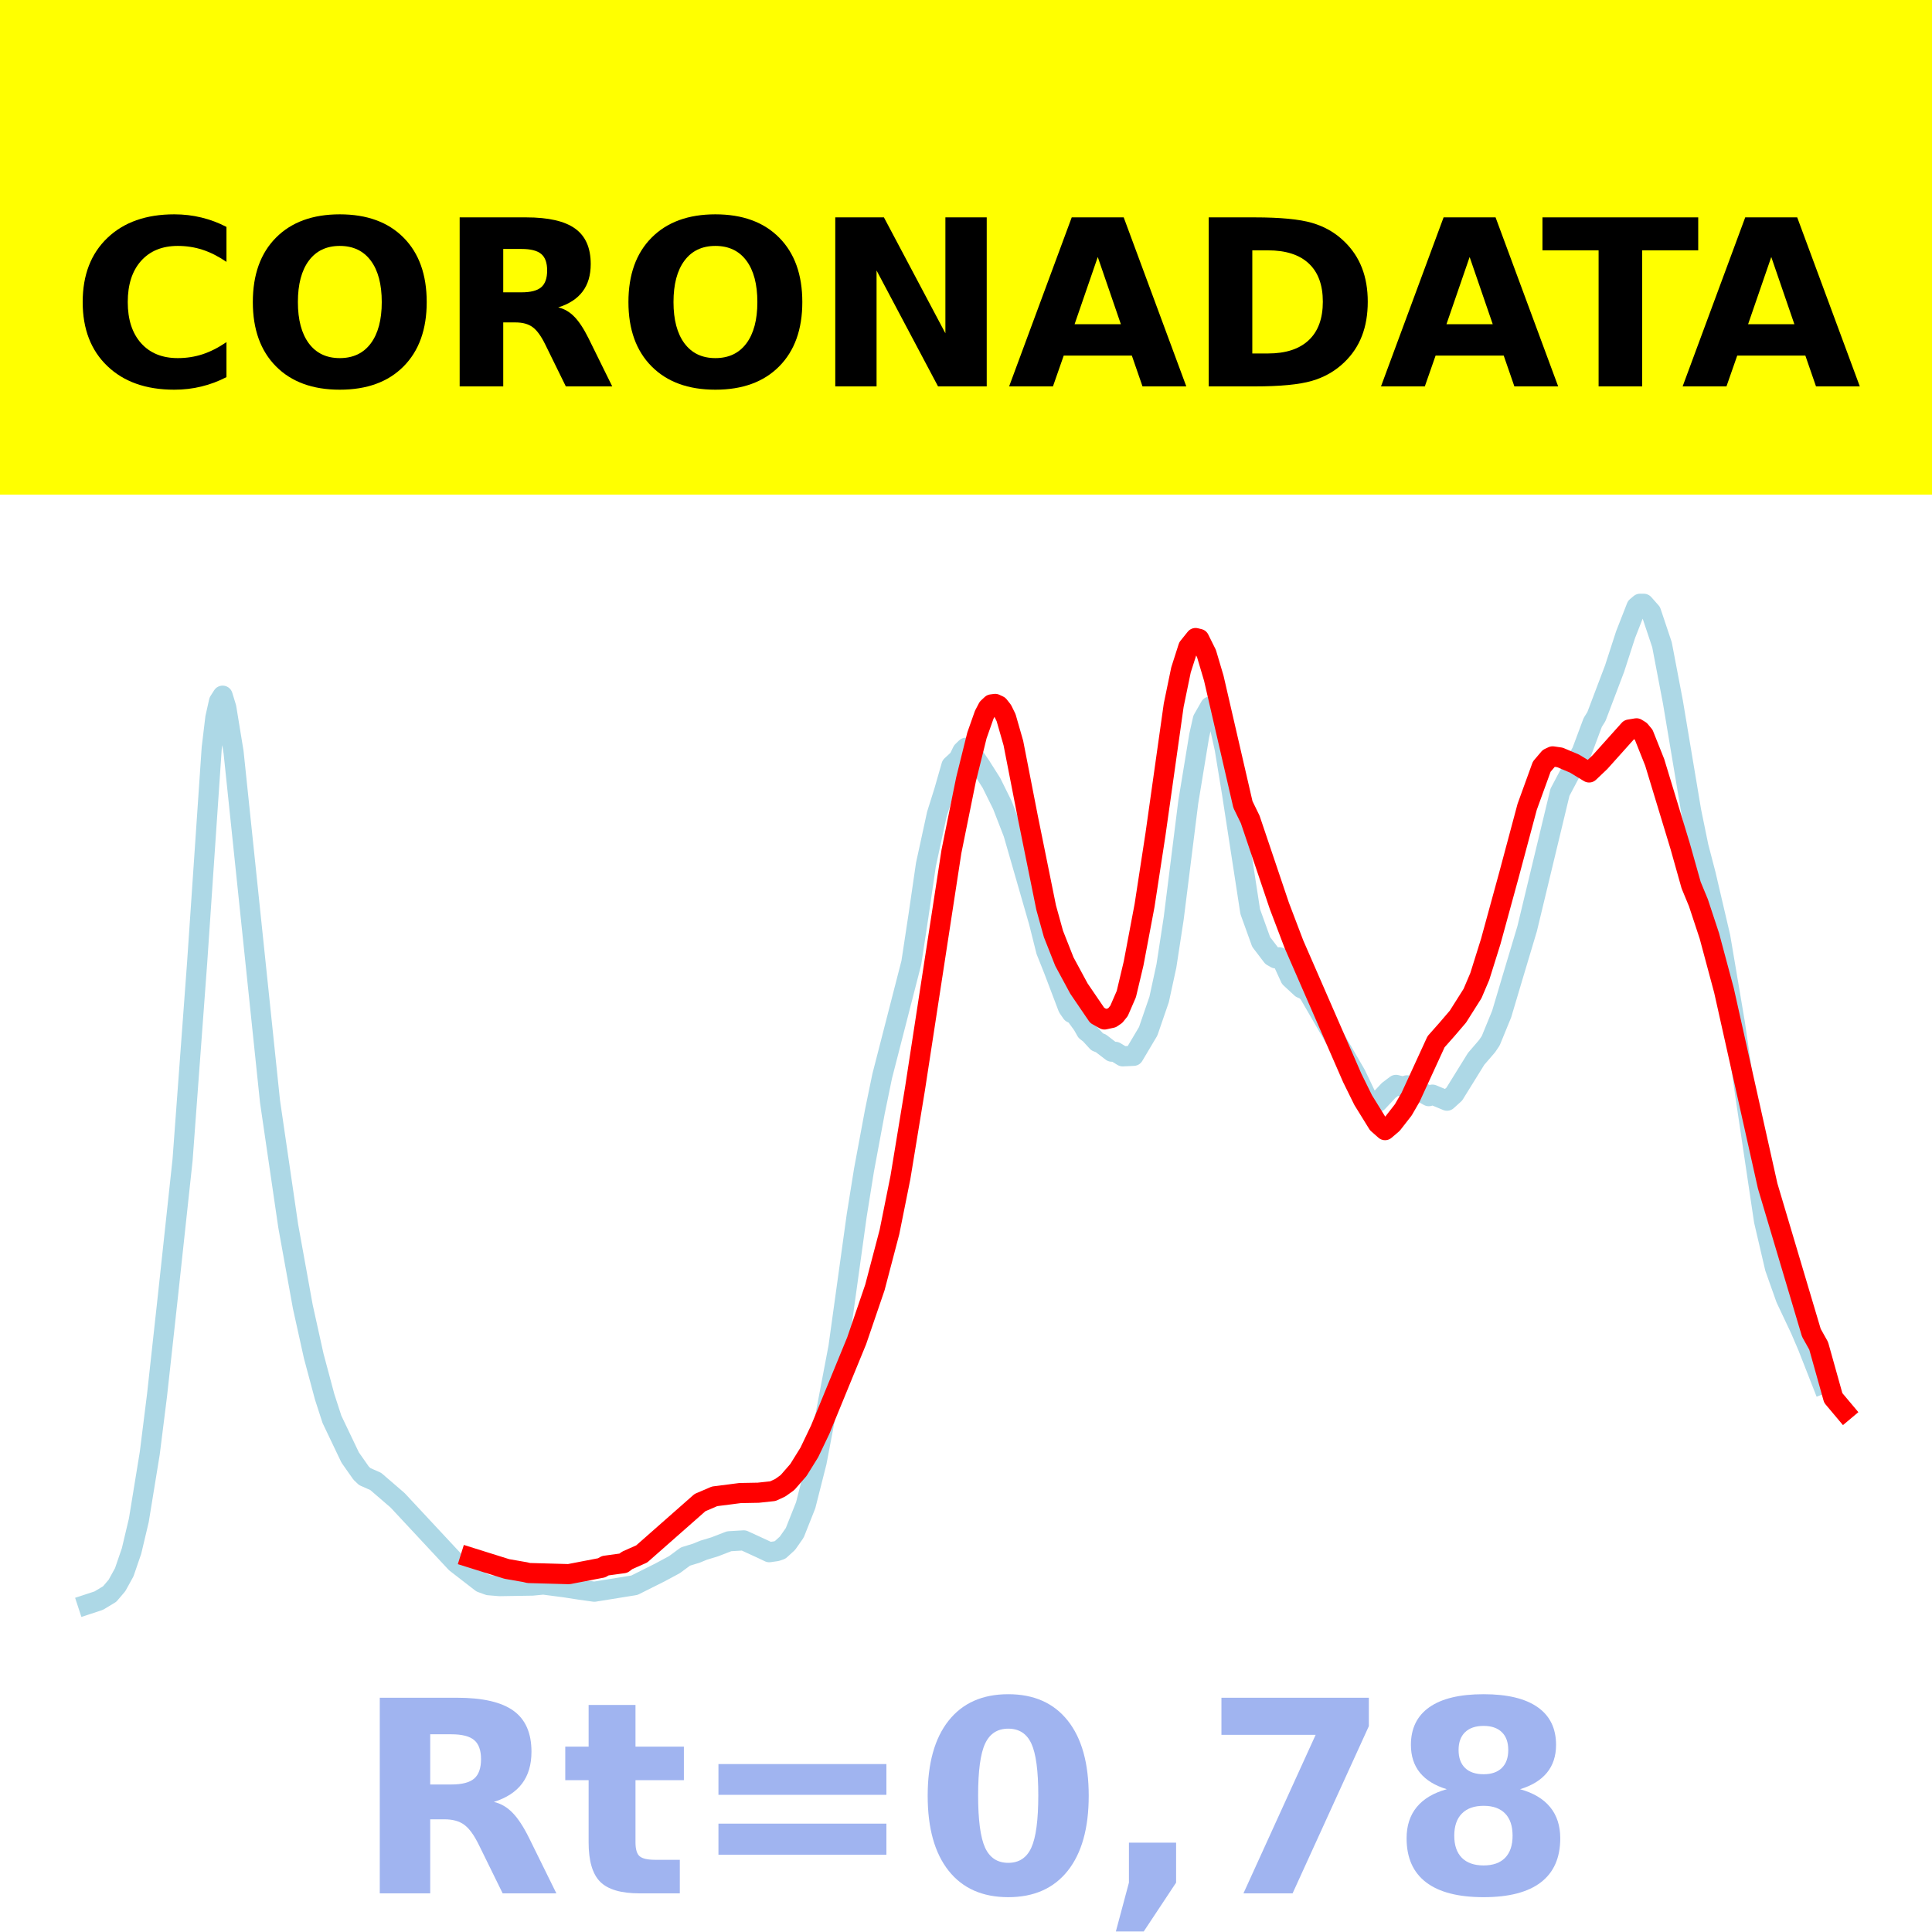
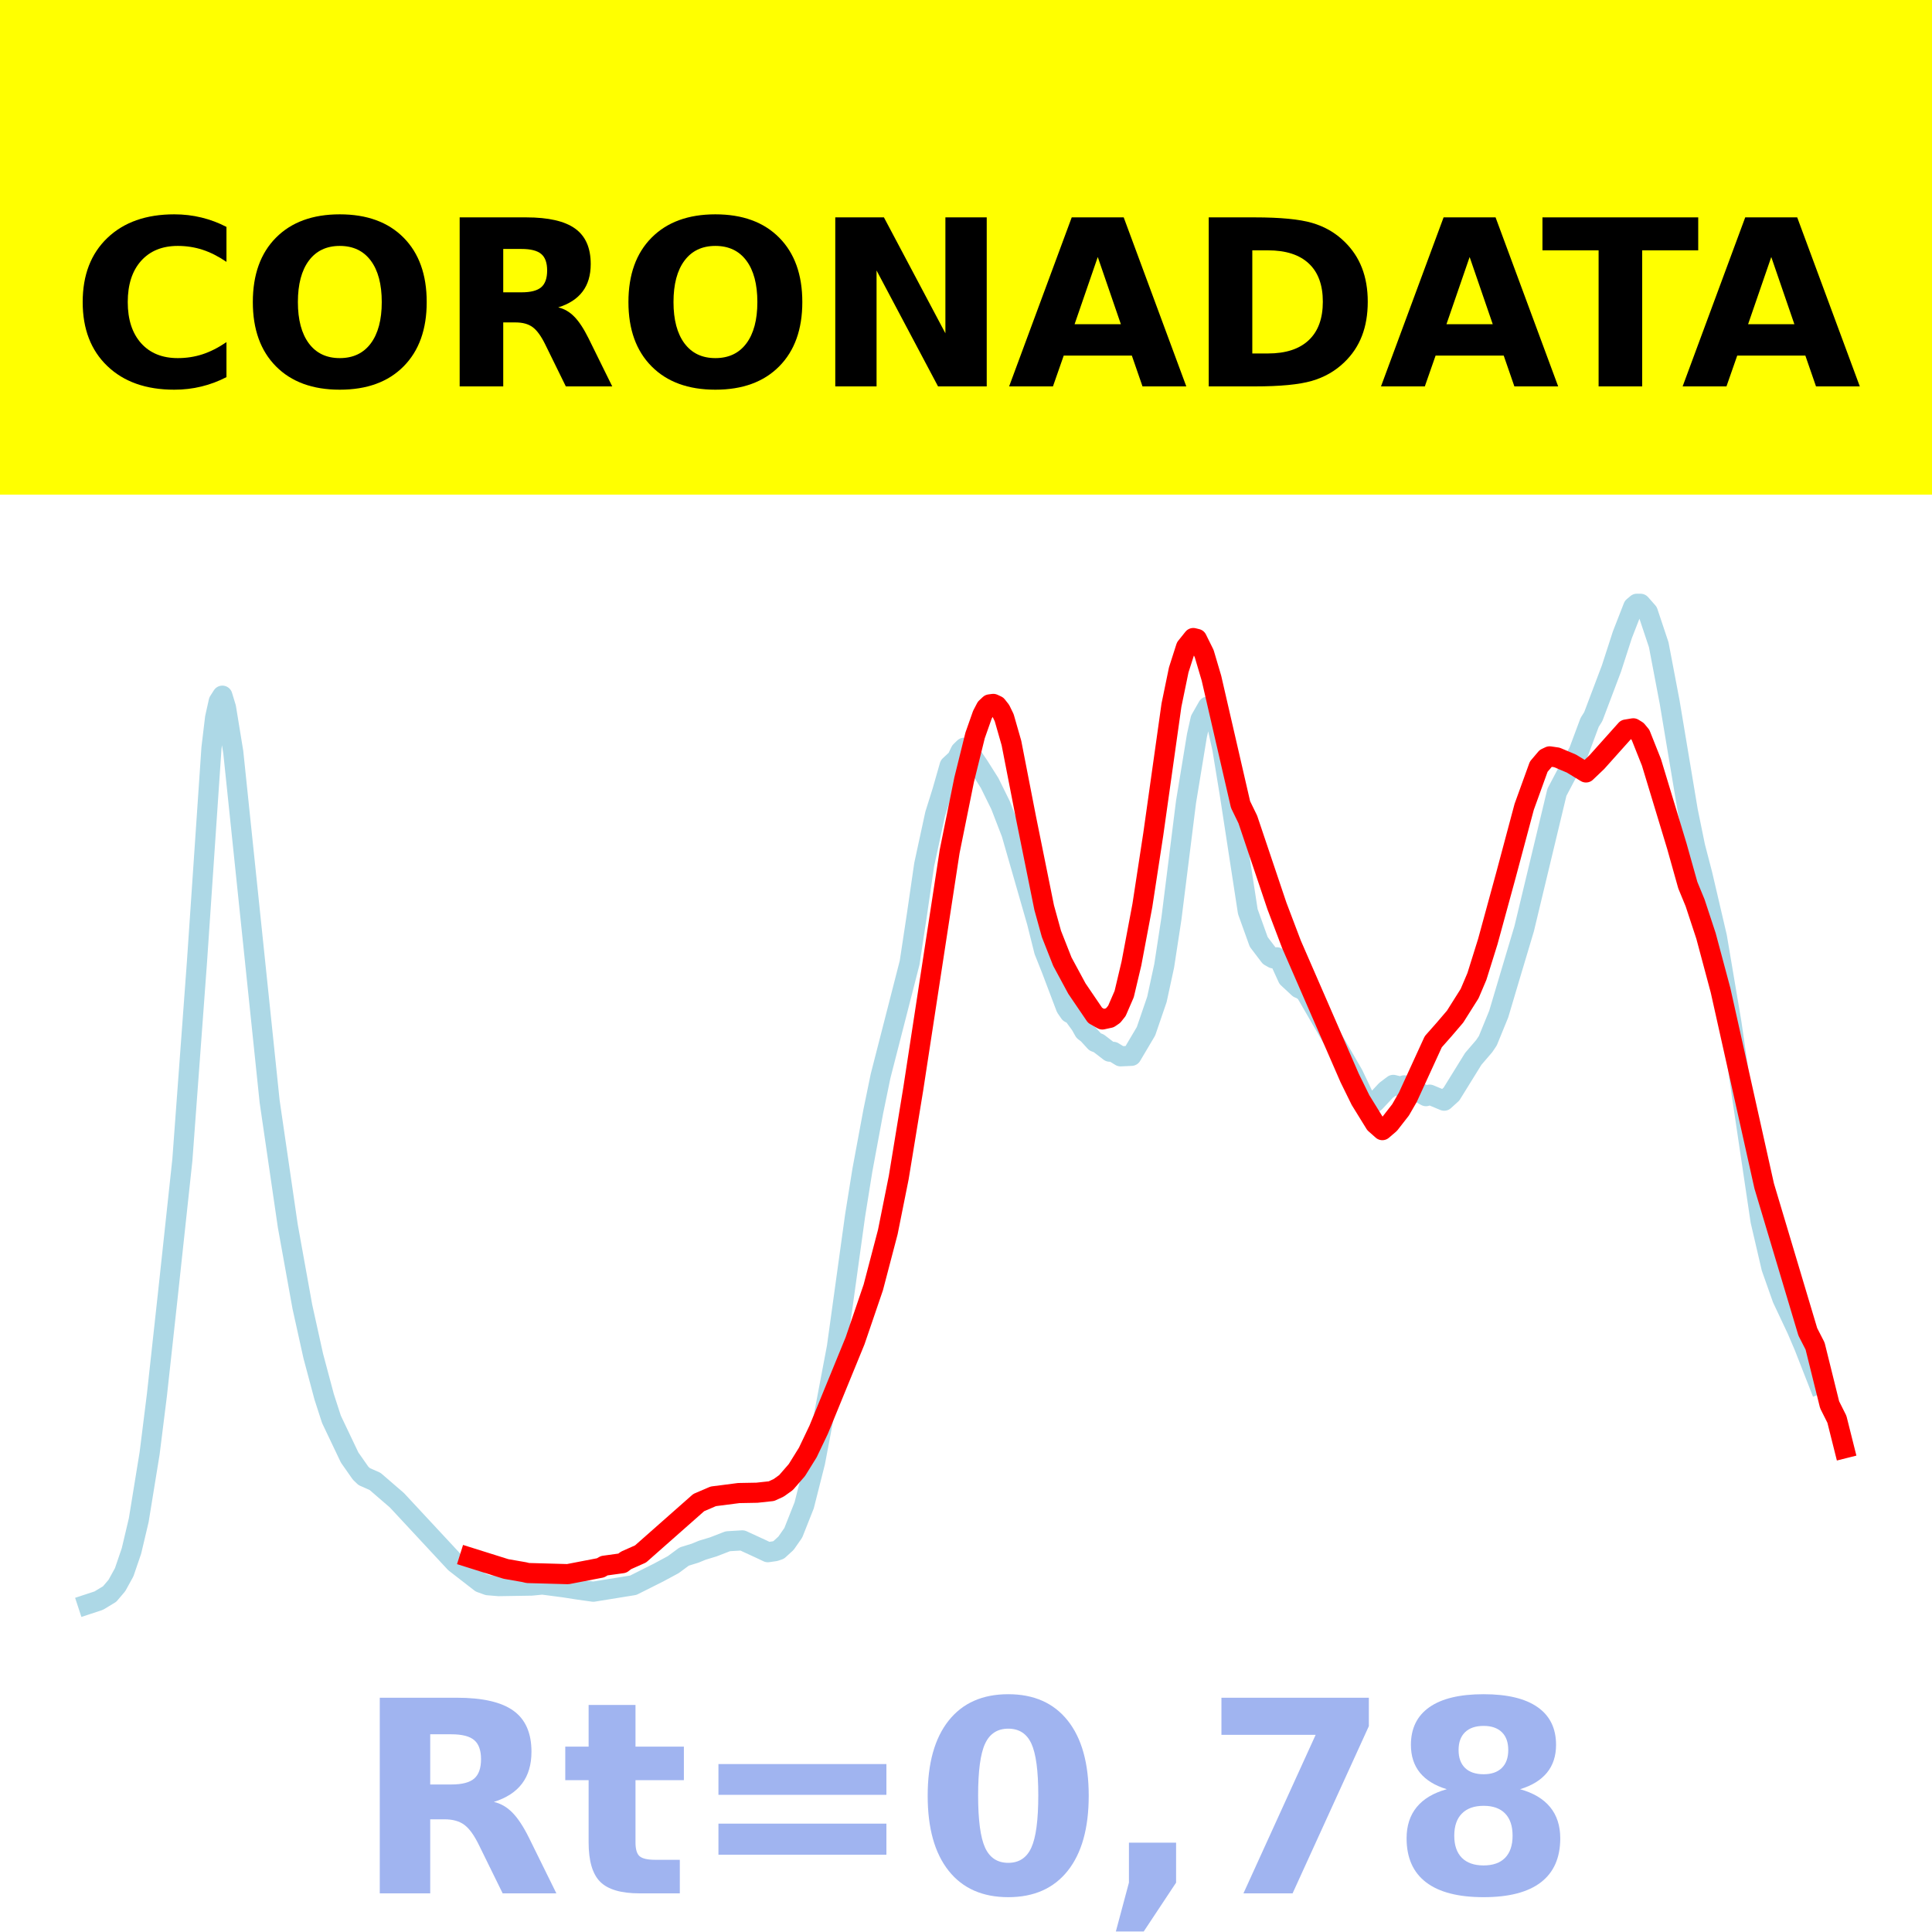
<svg xmlns="http://www.w3.org/2000/svg" xmlns:xlink="http://www.w3.org/1999/xlink" height="144pt" version="1.1" viewBox="0 0 144 144" width="144pt">
  <defs>
    <style type="text/css">*{stroke-linecap:butt;stroke-linejoin:round;}</style>
  </defs>
  <g id="figure_1">
    <g id="patch_1">
      <path d="M 0 144  L 144 144  L 144 0  L 0 0  z " style="fill:#ffffff;" />
    </g>
    <g id="axes_1">
      <g id="patch_2">
        <path d="M 0 144  L 144 144  L 144 0  L 0 0  z " style="fill:#ffffff;" />
      </g>
      <g id="line2d_1">
-         <path clip-path="url(#pa2cec35661)" d="M 6.545 119.57  L 7.36 119.302  L 8.175 118.81  L 8.718 118.172  L 9.261 117.186  L 9.805 115.599  L 10.348 113.308  L 11.163 108.31  L 11.706 103.975  L 12.521 96.545  L 13.607 86.46  L 14.693 71.759  L 15.78 55.756  L 16.051 53.494  L 16.323 52.277  L 16.594 51.852  L 16.866 52.742  L 17.409 56.062  L 20.125 82.094  L 21.483 91.384  L 22.57 97.395  L 23.384 101.073  L 24.199 104.116  L 24.742 105.79  L 26.1 108.635  L 26.915 109.796  L 27.187 110.057  L 28.002 110.417  L 29.631 111.82  L 33.977 116.484  L 35.878 117.955  L 36.421 118.152  L 37.236 118.22  L 39.68 118.181  L 40.495 118.102  L 42.124 118.315  L 43.211 118.484  L 44.297 118.636  L 47.285 118.154  L 49.186 117.202  L 50.272 116.618  L 51.087 116.016  L 51.902 115.765  L 52.445 115.542  L 53.26 115.296  L 54.346 114.876  L 55.433 114.811  L 56.791 115.435  L 57.334 115.692  L 57.877 115.614  L 58.149 115.52  L 58.692 115.025  L 59.235 114.248  L 60.05 112.195  L 60.865 108.98  L 62.494 100.405  L 63.852 90.61  L 64.395 87.222  L 65.21 82.843  L 65.753 80.208  L 67.926 71.751  L 68.469 68.174  L 69.012 64.445  L 69.827 60.694  L 70.37 58.964  L 70.914 57.067  L 71.457 56.562  L 71.728 55.997  L 72 55.732  L 72.272 55.889  L 73.086 57.077  L 73.901 58.365  L 74.716 60.014  L 75.531 62.117  L 77.432 68.717  L 77.975 70.88  L 78.518 72.241  L 79.605 75.103  L 79.876 75.495  L 80.148 75.632  L 80.691 76.377  L 80.963 76.858  L 81.234 77.065  L 81.777 77.658  L 82.049 77.761  L 82.864 78.386  L 83.135 78.398  L 83.679 78.733  L 84.493 78.695  L 85.58 76.864  L 86.395 74.492  L 86.938 71.989  L 87.481 68.45  L 88.567 59.78  L 89.382 54.827  L 89.654 53.612  L 90.197 52.662  L 90.469 52.83  L 90.74 53.363  L 91.283 55.813  L 91.826 59.124  L 93.184 67.943  L 93.999 70.205  L 94.814 71.276  L 95.086 71.43  L 95.357 71.351  L 95.629 71.708  L 96.172 72.894  L 96.987 73.65  L 97.258 73.764  L 97.53 74.004  L 101.061 80.092  L 101.876 81.801  L 102.419 82.202  L 102.69 82.14  L 103.505 81.271  L 104.048 80.861  L 104.591 80.994  L 104.863 80.895  L 105.135 80.936  L 106.493 81.702  L 106.764 81.588  L 107.851 82.039  L 108.394 81.548  L 110.023 78.92  L 110.838 77.974  L 111.11 77.572  L 111.925 75.583  L 112.739 72.848  L 113.826 69.216  L 116.27 59.053  L 117.356 56.999  L 117.9 56.026  L 118.714 53.845  L 118.986 53.412  L 120.344 49.829  L 121.159 47.312  L 121.974 45.227  L 122.245 45  L 122.517 45.003  L 123.06 45.618  L 123.875 48.055  L 124.69 52.328  L 126.048 60.445  L 126.591 63.095  L 127.134 65.179  L 128.22 69.828  L 129.307 76.255  L 130.121 81.875  L 131.479 90.995  L 132.294 94.491  L 133.109 96.792  L 134.195 99.094  L 134.739 100.364  L 135.825 103.133  L 135.825 103.133  " style="fill:none;stroke:#add8e6;stroke-linecap:square;stroke-width:1.5;" />
+         <path clip-path="url(#p0d32341695)" d="M 6.545 119.57  L 7.359 119.302  L 8.172 118.81  L 8.714 118.172  L 9.256 117.186  L 9.798 115.599  L 10.34 113.308  L 11.153 108.31  L 11.695 103.975  L 12.508 96.545  L 13.592 86.46  L 14.676 71.759  L 15.761 55.756  L 16.032 53.494  L 16.303 52.277  L 16.574 51.852  L 16.845 52.742  L 17.387 56.062  L 20.097 82.094  L 21.452 91.384  L 22.536 97.395  L 23.35 101.073  L 24.163 104.116  L 24.705 105.79  L 26.06 108.635  L 26.873 109.796  L 27.144 110.057  L 27.957 110.417  L 29.583 111.82  L 33.92 116.484  L 35.817 117.955  L 36.359 118.152  L 37.172 118.22  L 39.612 118.181  L 40.425 118.102  L 42.051 118.315  L 43.135 118.484  L 44.219 118.636  L 47.2 118.154  L 49.098 117.202  L 50.182 116.618  L 50.995 116.016  L 51.808 115.765  L 52.35 115.542  L 53.163 115.296  L 54.247 114.876  L 55.331 114.811  L 56.687 115.435  L 57.229 115.692  L 57.771 115.614  L 58.042 115.52  L 58.584 115.025  L 59.126 114.248  L 59.939 112.195  L 60.752 108.98  L 62.378 100.405  L 63.733 90.61  L 64.276 87.222  L 65.089 82.843  L 65.631 80.208  L 67.799 71.751  L 68.341 68.174  L 68.883 64.445  L 69.696 60.694  L 70.238 58.964  L 70.78 57.067  L 71.322 56.562  L 71.593 55.997  L 71.864 55.732  L 72.136 55.889  L 72.949 57.077  L 73.762 58.365  L 74.575 60.014  L 75.388 62.117  L 77.285 68.717  L 77.827 70.88  L 78.369 72.241  L 79.453 75.103  L 79.724 75.495  L 79.995 75.632  L 80.538 76.377  L 80.809 76.858  L 81.08 77.065  L 81.622 77.658  L 81.893 77.761  L 82.706 78.386  L 82.977 78.398  L 83.519 78.733  L 84.332 78.695  L 85.416 76.864  L 86.229 74.492  L 86.771 71.989  L 87.313 68.45  L 88.398 59.78  L 89.211 54.827  L 89.482 53.612  L 90.024 52.662  L 90.295 52.83  L 90.566 53.363  L 91.108 55.813  L 91.65 59.124  L 93.005 67.943  L 93.818 70.205  L 94.631 71.276  L 94.902 71.43  L 95.173 71.351  L 95.444 71.708  L 95.986 72.894  L 96.8 73.65  L 97.071 73.764  L 97.342 74.004  L 100.865 80.092  L 101.678 81.801  L 102.22 82.202  L 102.491 82.14  L 103.304 81.271  L 103.846 80.861  L 104.388 80.994  L 104.66 80.895  L 104.931 80.936  L 106.286 81.702  L 106.557 81.588  L 107.641 82.039  L 108.183 81.548  L 109.809 78.92  L 110.622 77.974  L 110.893 77.572  L 111.706 75.583  L 112.519 72.848  L 113.604 69.216  L 116.043 59.053  L 117.127 56.999  L 117.669 56.026  L 118.482 53.845  L 118.753 53.412  L 120.108 49.829  L 120.922 47.312  L 121.735 45.227  L 122.006 45  L 122.277 45.003  L 122.819 45.618  L 123.632 48.055  L 124.445 52.328  L 125.8 60.445  L 126.342 63.095  L 126.884 65.179  L 127.968 69.828  L 129.053 76.255  L 129.866 81.875  L 131.221 90.995  L 132.034 94.491  L 132.847 96.792  L 133.931 99.094  L 134.473 100.364  L 135.557 103.133  L 135.557 103.133  " style="fill:none;stroke:#add8e6;stroke-linecap:square;stroke-width:1.5;" />
      </g>
      <g id="line2d_2">
-         <path clip-path="url(#pa2cec35661)" d="M 35.063 116.091  L 37.779 116.942  L 39.137 117.178  L 39.409 117.244  L 42.396 117.327  L 44.84 116.857  L 45.112 116.699  L 46.47 116.511  L 46.742 116.304  L 47.828 115.822  L 52.174 111.994  L 53.26 111.528  L 55.161 111.284  L 56.519 111.259  L 57.605 111.142  L 58.149 110.892  L 58.692 110.503  L 59.507 109.568  L 60.321 108.258  L 61.136 106.554  L 63.852 99.933  L 65.21 95.958  L 66.296 91.825  L 67.111 87.769  L 68.198 81.156  L 70.914 63.468  L 72 58.105  L 72.815 54.815  L 73.358 53.276  L 73.63 52.757  L 73.901 52.502  L 74.173 52.465  L 74.444 52.591  L 74.716 52.935  L 74.988 53.491  L 75.531 55.383  L 76.617 60.947  L 77.975 67.65  L 78.518 69.61  L 79.333 71.674  L 80.419 73.684  L 81.777 75.677  L 82.321 75.984  L 82.864 75.867  L 83.135 75.682  L 83.407 75.343  L 83.95 74.093  L 84.493 71.807  L 85.308 67.492  L 86.123 62.181  L 87.481 52.56  L 88.024 49.933  L 88.567 48.234  L 89.111 47.556  L 89.382 47.622  L 89.925 48.716  L 90.469 50.549  L 92.641 59.964  L 93.184 61.079  L 95.357 67.522  L 96.444 70.379  L 100.789 80.343  L 101.604 81.997  L 102.69 83.753  L 103.233 84.233  L 103.777 83.77  L 104.591 82.726  L 105.135 81.785  L 107.036 77.645  L 107.851 76.725  L 108.665 75.774  L 109.752 74.055  L 110.295 72.779  L 111.11 70.177  L 112.468 65.215  L 113.826 60.138  L 114.912 57.143  L 115.455 56.503  L 115.727 56.375  L 116.27 56.455  L 117.356 56.914  L 118.443 57.574  L 119.258 56.8  L 121.43 54.376  L 121.974 54.285  L 122.245 54.451  L 122.517 54.779  L 123.332 56.821  L 125.233 63.08  L 126.048 65.976  L 126.591 67.29  L 127.406 69.758  L 128.492 73.808  L 131.751 88.395  L 135.01 99.34  L 135.553 100.311  L 136.64 104.193  L 137.455 105.163  L 137.455 105.163  " style="fill:none;stroke:#ff0000;stroke-linecap:square;stroke-width:1.5;" />
+         <path clip-path="url(#p0d32341695)" d="M 35.004 116.091  L 37.714 116.942  L 39.069 117.178  L 39.34 117.244  L 42.322 117.327  L 44.761 116.857  L 45.032 116.699  L 46.387 116.511  L 46.658 116.304  L 47.743 115.822  L 52.079 111.994  L 53.163 111.528  L 55.06 111.284  L 56.416 111.259  L 57.5 111.142  L 58.042 110.892  L 58.584 110.503  L 59.397 109.568  L 60.21 108.258  L 61.023 106.554  L 63.733 99.933  L 65.089 95.958  L 66.173 91.825  L 66.986 87.769  L 68.07 81.156  L 70.78 63.468  L 71.864 58.105  L 72.678 54.815  L 73.22 53.276  L 73.491 52.757  L 73.762 52.502  L 74.033 52.465  L 74.304 52.591  L 74.575 52.935  L 74.846 53.491  L 75.388 55.383  L 76.472 60.947  L 77.827 67.65  L 78.369 69.61  L 79.182 71.674  L 80.267 73.684  L 81.622 75.677  L 82.164 75.984  L 82.706 75.867  L 82.977 75.682  L 83.248 75.343  L 83.79 74.093  L 84.332 71.807  L 85.145 67.492  L 85.958 62.181  L 87.313 52.56  L 87.855 49.933  L 88.398 48.234  L 88.94 47.556  L 89.211 47.622  L 89.753 48.716  L 90.295 50.549  L 92.463 59.964  L 93.005 61.079  L 95.173 67.522  L 96.257 70.379  L 100.594 80.343  L 101.407 81.997  L 102.491 83.753  L 103.033 84.233  L 103.575 83.77  L 104.388 82.726  L 104.931 81.785  L 106.828 77.645  L 107.641 76.725  L 108.454 75.774  L 109.538 74.055  L 110.08 72.779  L 110.893 70.177  L 112.248 65.215  L 113.604 60.138  L 114.688 57.143  L 115.23 56.503  L 115.501 56.375  L 116.043 56.455  L 117.127 56.914  L 118.211 57.574  L 119.024 56.8  L 121.193 54.376  L 121.735 54.285  L 122.006 54.451  L 122.277 54.779  L 123.09 56.821  L 124.987 63.08  L 125.8 65.976  L 126.342 67.29  L 127.155 69.758  L 128.239 73.808  L 131.492 88.395  L 134.744 99.27  L 135.286 100.328  L 136.37 104.704  L 136.912 105.785  L 137.455 107.948  L 137.455 107.948  " style="fill:none;stroke:#ff0000;stroke-linecap:square;stroke-width:1.5;" />
      </g>
      <g id="patch_3">
        <path d="M 0 144  L 0 -0  " style="fill:none;stroke:#ffffff;stroke-linecap:square;stroke-linejoin:miter;stroke-width:0.8;" />
      </g>
      <g id="patch_4">
        <path d="M 144 144  L 144 -0  " style="fill:none;stroke:#ffffff;stroke-linecap:square;stroke-linejoin:miter;stroke-width:0.8;" />
      </g>
      <g id="patch_5">
-         <path d="M 0 144  L 144 144  " style="fill:none;stroke:#ffffff;stroke-linecap:square;stroke-linejoin:miter;stroke-width:0.8;" />
+         <path d="M -0 144  L 144 144  " style="fill:none;stroke:#ffffff;stroke-linecap:square;stroke-linejoin:miter;stroke-width:0.8;" />
      </g>
      <g id="patch_6">
-         <path d="M 0 0  L 144 0  " style="fill:none;stroke:#ffffff;stroke-linecap:square;stroke-linejoin:miter;stroke-width:0.8;" />
+         <path d="M -0 0  L 144 0  " style="fill:none;stroke:#ffffff;stroke-linecap:square;stroke-linejoin:miter;stroke-width:0.8;" />
      </g>
    </g>
    <g id="text_1">
      <g id="patch_7">
        <path d="M -64.848 36.368  L 208.848 36.368  L 208.848 -7.654  L -64.848 -7.654  z " style="fill:#ffff00;stroke:#ffff00;stroke-linejoin:miter;" />
      </g>
      <g transform="translate(72 9.45018)scale(0.1728 -0.1728)" />
      <g transform="translate(-60.87375 28.8)scale(0.1728 -0.1728)">
        <defs>
          <path id="DejaVuSans-Bold-32" />
          <path d="M 67 4  Q 61.812 1.312 56.203 -0.047  Q 50.594 -1.422 44.484 -1.422  Q 26.266 -1.422 15.625 8.766  Q 4.984 18.953 4.984 36.375  Q 4.984 53.859 15.625 64.031  Q 26.266 74.219 44.484 74.219  Q 50.594 74.219 56.203 72.844  Q 61.812 71.484 67 68.797  L 67 53.719  Q 61.766 57.281 56.688 58.938  Q 51.609 60.594 46 60.594  Q 35.938 60.594 30.172 54.141  Q 24.422 47.703 24.422 36.375  Q 24.422 25.094 30.172 18.641  Q 35.938 12.203 46 12.203  Q 51.609 12.203 56.688 13.859  Q 61.766 15.531 67 19.094  z " id="DejaVuSans-Bold-67" />
          <path d="M 42.484 60.594  Q 33.891 60.594 29.156 54.25  Q 24.422 47.906 24.422 36.375  Q 24.422 24.906 29.156 18.547  Q 33.891 12.203 42.484 12.203  Q 51.125 12.203 55.859 18.547  Q 60.594 24.906 60.594 36.375  Q 60.594 47.906 55.859 54.25  Q 51.125 60.594 42.484 60.594  z M 42.484 74.219  Q 60.062 74.219 70.016 64.156  Q 79.984 54.109 79.984 36.375  Q 79.984 18.703 70.016 8.641  Q 60.062 -1.422 42.484 -1.422  Q 24.953 -1.422 14.969 8.641  Q 4.984 18.703 4.984 36.375  Q 4.984 54.109 14.969 64.156  Q 24.953 74.219 42.484 74.219  z " id="DejaVuSans-Bold-79" />
          <path d="M 35.891 40.578  Q 41.797 40.578 44.359 42.766  Q 46.922 44.969 46.922 50  Q 46.922 54.984 44.359 57.125  Q 41.797 59.281 35.891 59.281  L 27.984 59.281  L 27.984 40.578  z M 27.984 27.594  L 27.984 0  L 9.188 0  L 9.188 72.906  L 37.891 72.906  Q 52.297 72.906 59 68.062  Q 65.719 63.234 65.719 52.781  Q 65.719 45.562 62.219 40.922  Q 58.734 36.281 51.703 34.078  Q 55.562 33.203 58.609 30.094  Q 61.672 27 64.797 20.703  L 75 0  L 54.984 0  L 46.094 18.109  Q 43.406 23.578 40.641 25.578  Q 37.891 27.594 33.297 27.594  z " id="DejaVuSans-Bold-82" />
          <path d="M 9.188 72.906  L 30.172 72.906  L 56.688 22.906  L 56.688 72.906  L 74.516 72.906  L 74.516 0  L 53.516 0  L 27 50  L 27 0  L 9.188 0  z " id="DejaVuSans-Bold-78" />
          <path d="M 53.422 13.281  L 24.031 13.281  L 19.391 0  L 0.484 0  L 27.484 72.906  L 49.906 72.906  L 76.906 0  L 58.016 0  z M 28.719 26.812  L 48.688 26.812  L 38.719 55.812  z " id="DejaVuSans-Bold-65" />
          <path d="M 27.984 58.688  L 27.984 14.203  L 34.719 14.203  Q 46.234 14.203 52.312 19.922  Q 58.406 25.641 58.406 36.531  Q 58.406 47.359 52.344 53.016  Q 46.297 58.688 34.719 58.688  z M 9.188 72.906  L 29 72.906  Q 45.609 72.906 53.734 70.531  Q 61.859 68.172 67.672 62.5  Q 72.797 57.562 75.281 51.109  Q 77.781 44.672 77.781 36.531  Q 77.781 28.266 75.281 21.797  Q 72.797 15.328 67.672 10.406  Q 61.812 4.734 53.609 2.359  Q 45.406 0 29 0  L 9.188 0  z " id="DejaVuSans-Bold-68" />
          <path d="M 0.484 72.906  L 67.672 72.906  L 67.672 58.688  L 43.5 58.688  L 43.5 0  L 24.703 0  L 24.703 58.688  L 0.484 58.688  z " id="DejaVuSans-Bold-84" />
        </defs>
        <use xlink:href="#DejaVuSans-Bold-32" />
        <use x="34.814" xlink:href="#DejaVuSans-Bold-32" />
        <use x="69.629" xlink:href="#DejaVuSans-Bold-32" />
        <use x="104.443" xlink:href="#DejaVuSans-Bold-32" />
        <use x="139.258" xlink:href="#DejaVuSans-Bold-32" />
        <use x="174.072" xlink:href="#DejaVuSans-Bold-32" />
        <use x="208.887" xlink:href="#DejaVuSans-Bold-32" />
        <use x="243.701" xlink:href="#DejaVuSans-Bold-32" />
        <use x="278.516" xlink:href="#DejaVuSans-Bold-32" />
        <use x="313.33" xlink:href="#DejaVuSans-Bold-32" />
        <use x="348.145" xlink:href="#DejaVuSans-Bold-32" />
        <use x="382.959" xlink:href="#DejaVuSans-Bold-67" />
        <use x="456.348" xlink:href="#DejaVuSans-Bold-79" />
        <use x="541.357" xlink:href="#DejaVuSans-Bold-82" />
        <use x="618.359" xlink:href="#DejaVuSans-Bold-79" />
        <use x="703.369" xlink:href="#DejaVuSans-Bold-78" />
        <use x="787.061" xlink:href="#DejaVuSans-Bold-65" />
        <use x="864.453" xlink:href="#DejaVuSans-Bold-68" />
        <use x="947.461" xlink:href="#DejaVuSans-Bold-65" />
        <use x="1017.104" xlink:href="#DejaVuSans-Bold-84" />
        <use x="1077.566" xlink:href="#DejaVuSans-Bold-65" />
        <use x="1154.959" xlink:href="#DejaVuSans-Bold-32" />
        <use x="1189.773" xlink:href="#DejaVuSans-Bold-32" />
        <use x="1224.588" xlink:href="#DejaVuSans-Bold-32" />
        <use x="1259.402" xlink:href="#DejaVuSans-Bold-32" />
        <use x="1294.217" xlink:href="#DejaVuSans-Bold-32" />
        <use x="1329.031" xlink:href="#DejaVuSans-Bold-32" />
        <use x="1363.846" xlink:href="#DejaVuSans-Bold-32" />
        <use x="1398.66" xlink:href="#DejaVuSans-Bold-32" />
        <use x="1433.475" xlink:href="#DejaVuSans-Bold-32" />
        <use x="1468.289" xlink:href="#DejaVuSans-Bold-32" />
        <use x="1503.104" xlink:href="#DejaVuSans-Bold-32" />
      </g>
    </g>
    <g id="text_2">
      <g style="fill:#4169e1;opacity:0.5;" transform="translate(26.46875 141.12)scale(0.2 -0.2)">
        <defs>
          <path d="M 27.484 70.219  L 27.484 54.688  L 45.516 54.688  L 45.516 42.188  L 27.484 42.188  L 27.484 19  Q 27.484 15.188 29 13.844  Q 30.516 12.5 35.016 12.5  L 44 12.5  L 44 0  L 29 0  Q 18.656 0 14.328 4.312  Q 10.016 8.641 10.016 19  L 10.016 42.188  L 1.312 42.188  L 1.312 54.688  L 10.016 54.688  L 10.016 70.219  z " id="DejaVuSans-Bold-116" />
          <path d="M 10.594 48.188  L 73.188 48.188  L 73.188 36.719  L 10.594 36.719  z M 10.594 25.984  L 73.188 25.984  L 73.188 14.406  L 10.594 14.406  z " id="DejaVuSans-Bold-61" />
          <path d="M 46 36.531  Q 46 50.203 43.438 55.781  Q 40.875 61.375 34.812 61.375  Q 28.766 61.375 26.172 55.781  Q 23.578 50.203 23.578 36.531  Q 23.578 22.703 26.172 17.031  Q 28.766 11.375 34.812 11.375  Q 40.828 11.375 43.406 17.031  Q 46 22.703 46 36.531  z M 64.797 36.375  Q 64.797 18.266 56.984 8.422  Q 49.172 -1.422 34.812 -1.422  Q 20.406 -1.422 12.594 8.422  Q 4.781 18.266 4.781 36.375  Q 4.781 54.547 12.594 64.375  Q 20.406 74.219 34.812 74.219  Q 49.172 74.219 56.984 64.375  Q 64.797 54.547 64.797 36.375  z " id="DejaVuSans-Bold-48" />
          <path d="M 10.203 18.891  L 27.781 18.891  L 27.781 4  L 15.719 -14.203  L 5.328 -14.203  L 10.203 4  z " id="DejaVuSans-Bold-44" />
          <path d="M 6.688 72.906  L 61.625 72.906  L 61.625 62.312  L 33.203 0  L 14.891 0  L 41.797 59.078  L 6.688 59.078  z " id="DejaVuSans-Bold-55" />
          <path d="M 34.812 32.625  Q 29.547 32.625 26.703 29.734  Q 23.875 26.859 23.875 21.484  Q 23.875 16.109 26.703 13.25  Q 29.547 10.406 34.812 10.406  Q 40.047 10.406 42.828 13.25  Q 45.609 16.109 45.609 21.484  Q 45.609 26.906 42.828 29.766  Q 40.047 32.625 34.812 32.625  z M 21.094 38.812  Q 14.453 40.828 11.078 44.969  Q 7.719 49.125 7.719 55.328  Q 7.719 64.547 14.594 69.375  Q 21.484 74.219 34.812 74.219  Q 48.047 74.219 54.922 69.406  Q 61.812 64.594 61.812 55.328  Q 61.812 49.125 58.422 44.969  Q 55.031 40.828 48.391 38.812  Q 55.812 36.766 59.594 32.156  Q 63.375 27.547 63.375 20.516  Q 63.375 9.672 56.172 4.125  Q 48.969 -1.422 34.812 -1.422  Q 20.609 -1.422 13.359 4.125  Q 6.109 9.672 6.109 20.516  Q 6.109 27.547 9.891 32.156  Q 13.672 36.766 21.094 38.812  z M 25.484 53.422  Q 25.484 49.078 27.906 46.734  Q 30.328 44.391 34.812 44.391  Q 39.203 44.391 41.594 46.734  Q 44 49.078 44 53.422  Q 44 57.766 41.594 60.078  Q 39.203 62.406 34.812 62.406  Q 30.328 62.406 27.906 60.062  Q 25.484 57.719 25.484 53.422  z " id="DejaVuSans-Bold-56" />
        </defs>
        <use xlink:href="#DejaVuSans-Bold-82" />
        <use x="77.002" xlink:href="#DejaVuSans-Bold-116" />
        <use x="124.805" xlink:href="#DejaVuSans-Bold-61" />
        <use x="208.594" xlink:href="#DejaVuSans-Bold-48" />
        <use x="278.174" xlink:href="#DejaVuSans-Bold-44" />
        <use x="316.162" xlink:href="#DejaVuSans-Bold-55" />
        <use x="385.742" xlink:href="#DejaVuSans-Bold-56" />
      </g>
    </g>
  </g>
  <defs>
-     <clipPath id="pa2cec35661">
+     <clipPath id="p0d32341695">
      <rect height="144" width="144" x="0" y="0" />
    </clipPath>
  </defs>
</svg>
